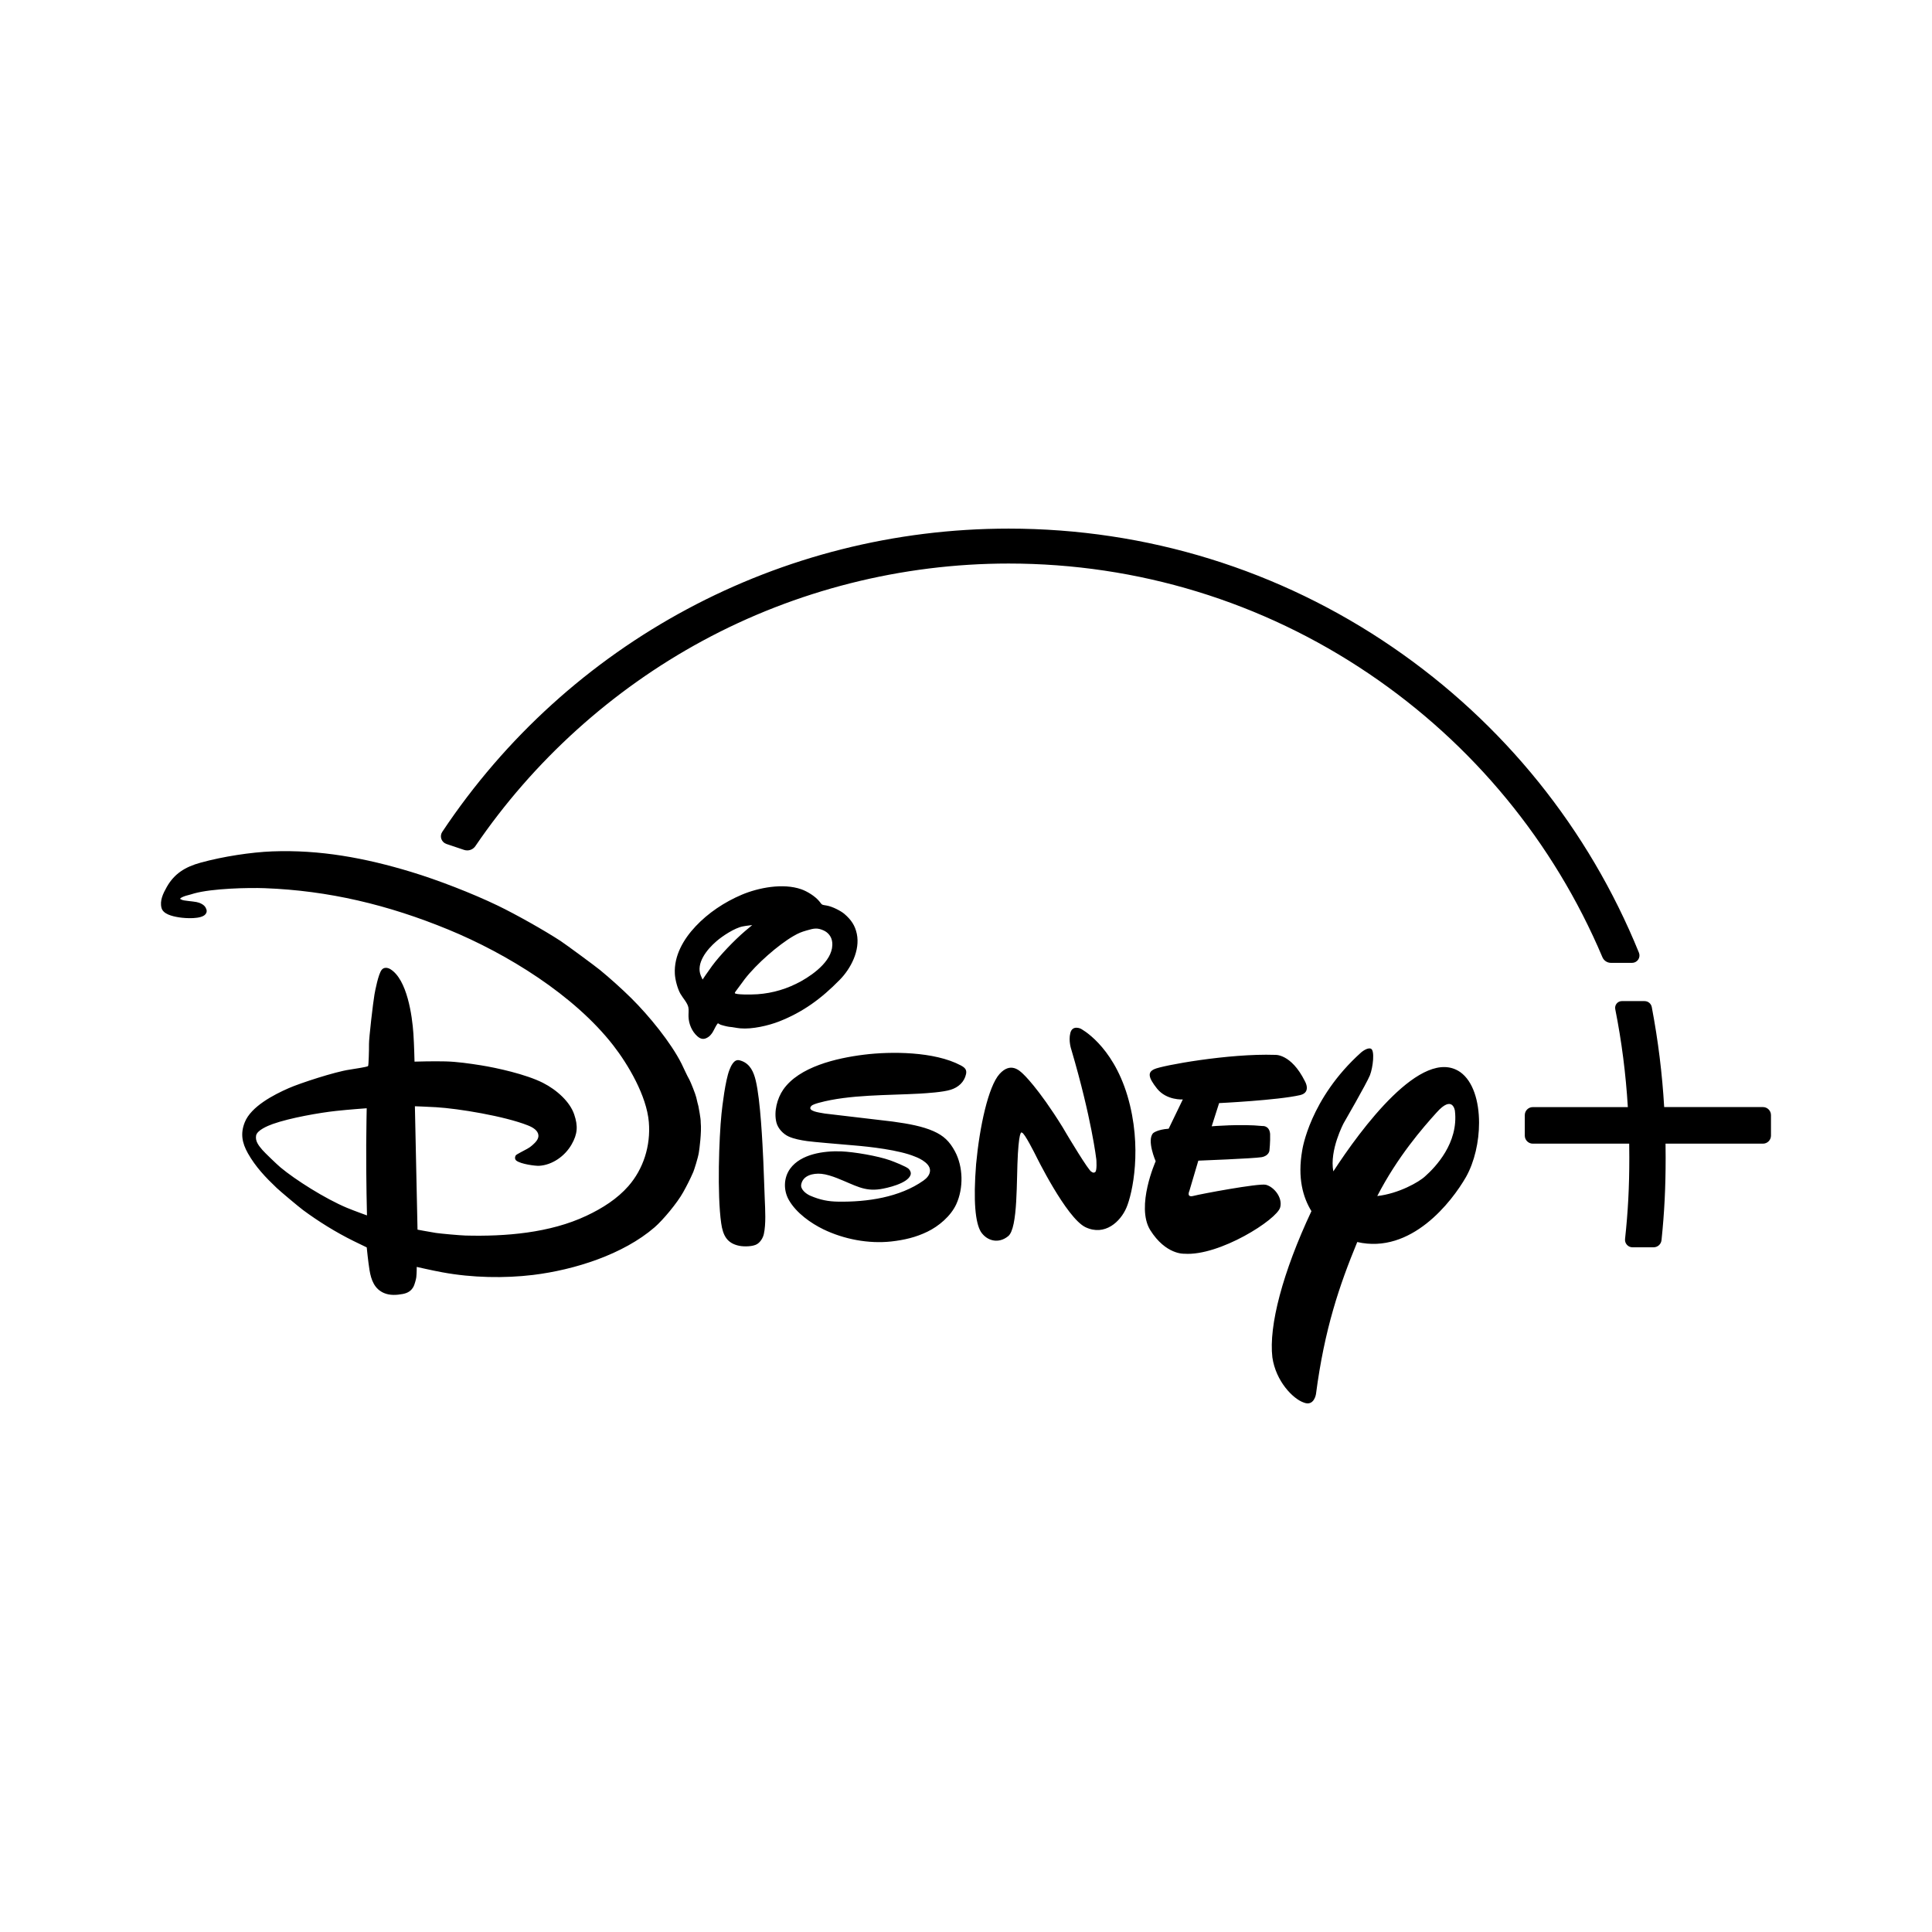
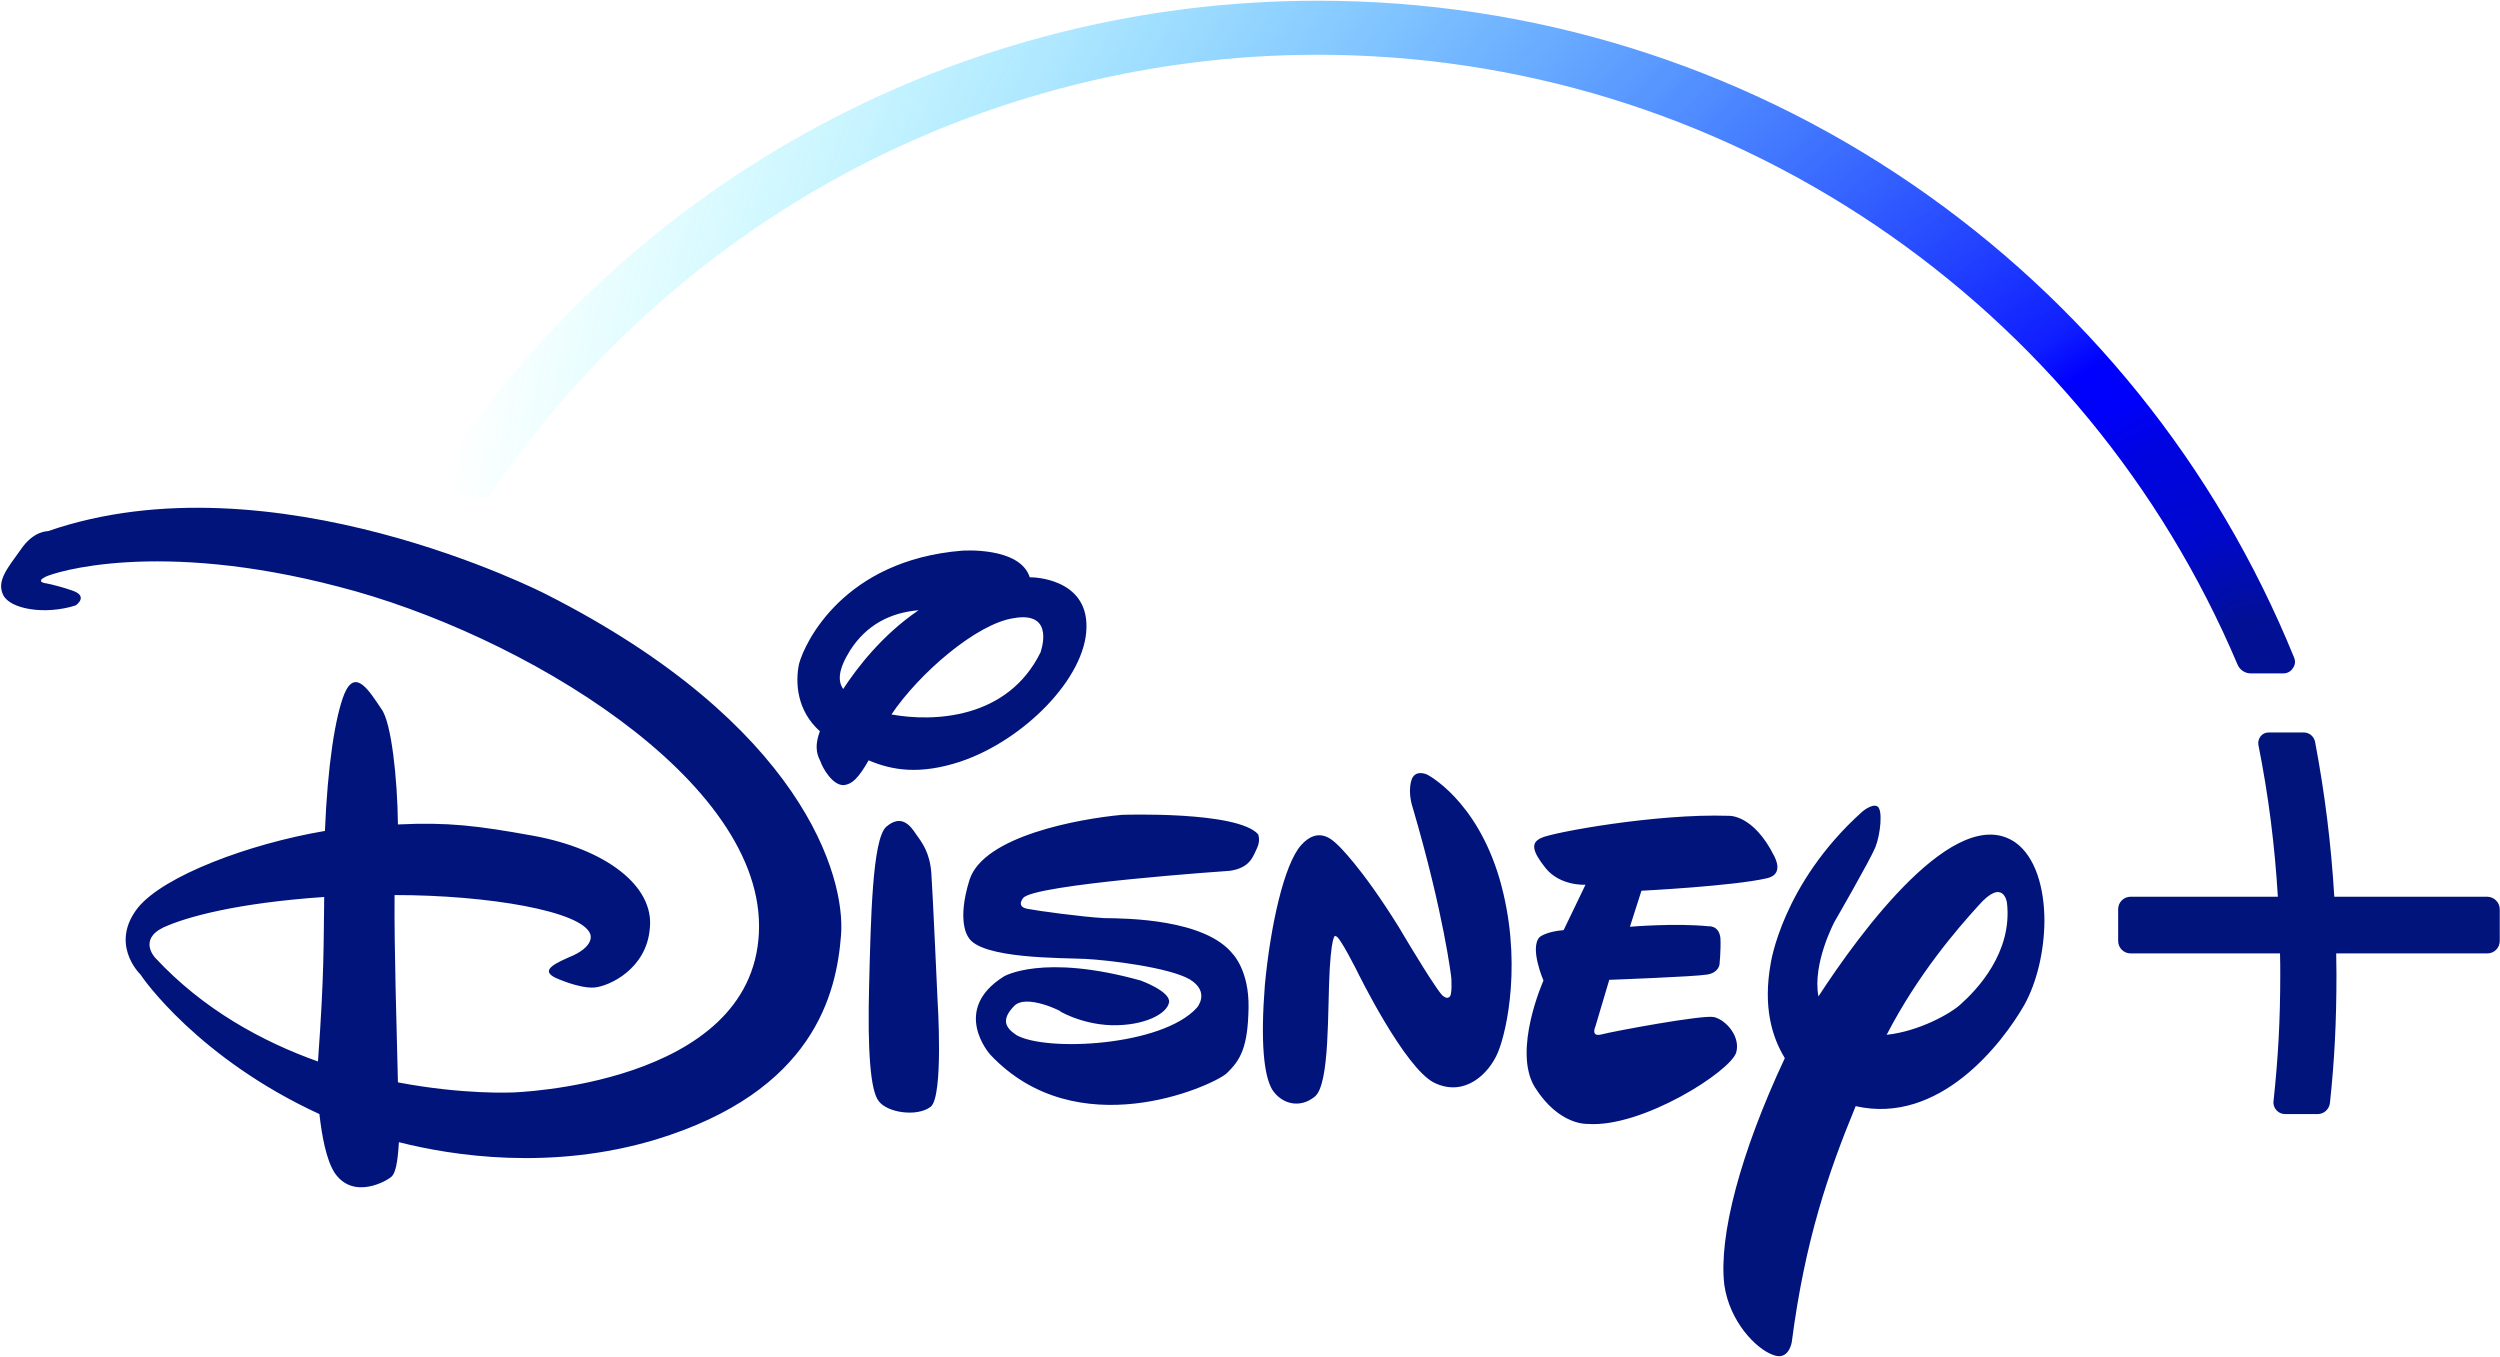
- <svg xmlns="http://www.w3.org/2000/svg" width="800px" height="800px" viewBox="0 0 24 24">
-   <g transform="matrix(.02 0 0 .02 .658 6.921)">
-     <linearGradient id="a" x1="930.503" x2="189.496" y1="184.483" y2="84.295" gradientUnits="userSpaceOnUse">
-       <stop offset="0" style="stop-color:#101c50" />
-       <stop offset=".236" style="stop-color:#0d267a" />
-       <stop offset=".497" style="stop-color:#085aa4" />
-       <stop offset=".655" style="stop-color:#058bbf" />
-       <stop offset="1" style="stop-color:#b1ffff" />
-     </linearGradient>
-     <path fill="#101c50" d="M453.988 377.341c.553.076.673.098 1.212.168 9.006 1.224 17.856 2.847 24.63 5.875 6.278 2.772 9.958 6.28 13.318 12.533 5.109 9.482 5.442 22.766.825 32.82-3.449 7.481-11.02 13.754-17.932 17.079-7.178 3.48-14.25 5.137-22.361 6.063-14.186 1.562-29.507-1.377-42.272-7.551-7.552-3.688-16.774-10.039-21.426-18.221-3.421-5.994-3.312-13.793.85-19.49 6.634-9.08 20.843-11.079 31.545-10.7 8.159.316 22.85 2.838 30.597 5.594 2.147.776 10.066 3.861 11.448 5.276.973.984 1.604 2.414 1.167 3.736-1.77 5.414-14.926 8.268-18.725 8.841-10.17 1.558-15.447-2.291-27.009-6.856-2.87-1.124-6.695-2.371-9.617-2.641-5.249-.5-11.589.97-12.591 6.7-.498 2.953 2.965 5.715 5.606 6.876 6.202 2.664 11.244 3.622 17.348 3.704 18.032.297 38.297-2.672 53.046-13.122 2.019-1.441 4.002-3.55 4.023-6.209.064-5.369-9.349-8.652-9.349-8.652-9.935-4.142-28.292-6.158-37.749-6.937-9.924-.859-25.539-2.144-29.288-2.696-3.86-.551-8.053-1.33-11.396-2.828-3.358-1.517-6.643-4.912-7.618-8.668-1.729-6.771.477-15.079 4.237-20.488 9.855-14.168 32.94-19.549 50.186-21.686 16.692-2.077 43.677-2.056 60.072 6.656 2.531 1.357 3.824 2.619 3.295 5.325-1.068 5.08-4.886 8.354-9.514 9.789-4.855 1.545-14.898 2.147-19.309 2.425-19.766 1.108-43.652.527-62.479 5.661-1.475.421-4.023 1.108-4.851 2.033-2.947 3.199 5.47 4.113 7.273 4.479.536.128.64.146 1.199.207l41.609 4.905m-117.589-88.137s3.215-4.822 5.909-8.48c4.905-6.662 13.782-15.901 20.467-21.621 2.045-1.747 4.456-3.726 4.456-3.726s-3.771.39-5.908.827c-5.072.987-12.509 5.93-16.225 9.124-6.132 5.249-12.875 13.782-9.824 21.364.443 1.071 1.125 2.512 1.125 2.512m34.088 9.122c9.687-.668 18.761-3.457 27.209-8.143 8.285-4.636 20.471-13.676 19.207-24.303-.384-3.44-2.636-6.037-5.479-7.249-3.695-1.601-5.622-1.343-10.342.06-3.429 1.003-4.974 1.612-8.212 3.465-9.503 5.521-22.977 17.337-30.292 26.767-1.688 2.224-3.398 4.711-4.736 6.416-.844 1.051-1.5 2.016-1.418 2.273.292 1.069 10.28.971 14.063.714m-24.664 18.116c-.999 1.057-2.056 3.605-3.152 5.45-.586.987-1.671 2.258-2.389 2.768-2.521 1.854-4.657 1.94-7.091-.202-3.413-3.019-5.387-7.688-5.527-12.23-.073-1.982.267-4.175-.108-5.846-.621-2.821-3.444-5.727-4.966-8.424-1.787-3.177-3.233-8.717-3.413-12.294-.613-11.153 5.266-21.427 12.903-29.53 7.691-8.194 17.753-15.004 28.696-19.64 10.344-4.357 25.502-7.327 36.861-3.393 3.698 1.267 8.85 4.414 11.439 7.711.55.684.998 1.424 1.562 1.786.505.322 1.826.449 2.877.642 3.623.628 8.839 3.371 10.97 5.198 4.281 3.693 6.626 7.223 7.711 12.346 2.176 10.308-3.76 21.617-10.521 28.5-11.577 11.846-23.01 20.175-37.82 25.973-6.505 2.541-16.636 4.915-24.016 4.251-2.292-.19-4.646-.794-6.878-.942-1.139-.098-5.303-1.172-5.748-1.475-.552-.424-1.265-.793-1.39-.649m13.227 22.854c.451.076 1.146.278 1.744.508 5.192 1.975 7.328 6.78 8.607 12.058 2.964 12.256 4.229 39.37 4.722 49.983.362 7.966.561 15.803.895 23.677.283 6.668.815 15.533-.575 21.78-.505 2.247-2.008 4.86-4.16 6.198-2.465 1.578-8.076 1.698-11.16 1.062-7.602-1.572-10.072-6.46-11.157-13.978-2.579-17.939-1.337-53.146.185-68.002.506-4.907 2.354-20.629 4.916-27.221.875-2.223 2.738-6.7 5.983-6.065m-231.264 29.847s-11.314.801-19.101 1.665c-9.907 1.067-28.522 4.281-39.267 8.118-3.223 1.154-9.77 3.894-10.339 7.208-.598 3.435 1.534 6.121 3.905 8.9 1.371 1.614 9.131 9.079 11.307 10.893 9.121 7.615 27.616 19.359 41.238 25.062 4.68 1.936 12.422 4.708 12.422 4.708s-.575-22.044-.472-43.758c.06-11.455.307-22.796.307-22.796m207.454 8.773c.648 5.922-.874 17.119-1.138 18.596-.482 3.404-3.049 11.256-3.475 12.214-2.072 4.772-4.115 8.682-6.28 12.582-3.71 6.677-12.532 17.262-17.769 21.792-19.475 16.833-49.623 26.417-75.487 29.574-17.55 2.12-37.716 1.809-56.312-1.632-6.4-1.164-15.924-3.359-15.924-3.359s.031 3.808-.274 6.486c-.148 1.222-1.068 4.438-1.584 5.48-1.352 2.793-3.572 4.234-6.8 4.854-3.896.723-8.028.964-11.628-.575-5.911-2.487-8.033-8.017-9.063-14.395-.833-5.101-1.705-13.968-1.705-13.968s-4.422-2.094-8.109-3.934c-11.325-5.58-22.081-12.341-31.491-19.294-2.607-1.946-13.807-11.326-16.279-13.655-6.932-6.581-13.168-13.128-17.912-21.529-3.688-6.563-4.75-12.388-1.945-19.342 3.868-9.693 17.765-16.991 27.276-21.15 6.981-3.082 28.688-10.17 37.705-11.484 4.259-.609 10.865-1.792 11.271-2.056.166-.127.281-.235.401-.372.208-.293.559-9.888.491-13.398-.088-3.451 2.554-26.117 3.403-30.91.443-2.592 2.406-12.57 4.41-15.189 1.311-1.77 3.629-1.627 5.519-.465 10.342 6.431 13.484 28.734 14.253 40.082.46 6.914.689 17.314.689 17.314s11.864-.351 19.162-.144c7.092.165 14.909 1.284 22.27 2.457 9.424 1.511 27.793 5.518 38.328 10.859 8.675 4.398 16.795 11.808 19.426 19.65 2.444 7.189 2.078 12.164-1.645 18.652-4.186 7.326-12.104 12.771-20.132 13.226-2.389.138-11.381-1.057-14.148-3.199-1.085-.854-1.029-2.395-.246-3.44.297-.367 4.5-2.602 6.981-3.906a16.07 16.07 0 0 0 3.244-2.29c2.061-1.815 3.916-3.813 3.709-6.155-.285-3.04-3.502-4.915-6.568-6.121-14.386-5.715-43.109-10.459-56.989-11.28-5.433-.319-13.161-.592-13.161-.592l1.634 76.646s6.389 1.217 11.424 2.033c2.889.438 15.13 1.54 18.383 1.62 24.768.654 52.412-1.564 75.142-12.29 9.979-4.696 19.134-10.543 26.065-18.458 9.135-10.473 13.919-24.806 12.653-39.777-1.388-16.35-12.895-35.759-22.084-47.577-24.279-31.223-65.896-56.907-102.51-71.965-37.38-15.363-74.324-24.201-113.995-25.681-10.227-.379-32.526.137-43.798 3.255-1.61.454-3.233.996-4.728 1.332-1.181.289-3.042 1.071-3.553 1.484a5.536 5.536 0 0 0-.563.546s.695.384 1.359.665c1.194.521 6.22.833 8.821 1.309 2.327.438 4.75 1.66 5.709 3.365.911 1.621 1.025 2.899-.064 4.251-2.554 3.106-12.167 2.582-16.4 1.912-4.399-.701-9.876-2.047-10.882-5.877-1.167-4.511.976-8.933 3.291-13.021 4.651-8.179 11.313-12.433 21.069-15.097 13.857-3.813 31.354-6.479 44.439-6.979 29.616-1.119 57.646 4.06 86.341 12.772 16.423 4.966 37.924 13.299 53.665 20.878 11.295 5.446 29.091 15.461 39.088 22.006 3.153 2.081 21.604 15.638 24.47 18.021 5.979 4.888 13.799 11.914 19.462 17.533 10.956 10.857 24.583 27.499 31.203 40.708 1.593 3.163 2.827 6.275 4.882 9.941.707 1.256 3.731 8.768 4.234 10.938.498 2.147 1.228 5.303 1.331 5.428.146 1.153 1.548 7.607 1.438 10.095m372.323-16.947c-13.869 3.198-50.34 4.974-50.34 4.974l-4.599 14.406s18.226-1.556 31.485-.171c0 0 4.296-.499 4.801 4.877.171 5.014-.426 10.394-.426 10.394s-.275 3.255-4.888 4.083c-4.999.833-39.284 2.159-39.284 2.159l-5.552 18.778s-2.063 4.341 2.561 3.102c4.296-1.15 40.22-7.891 44.899-6.921 5.014 1.245 10.563 7.93 8.959 14.022-1.912 7.551-37.767 30.418-59.602 28.822 0 0-11.474.74-21.172-14.745-9.032-14.756 3.423-42.696 3.423-42.696s-5.709-13.043-1.572-17.464c0 0 2.462-2.234 9.639-2.739l8.788-18.181s-10.01.689-15.965-6.675c-5.547-6.986-6.012-10.197-1.759-12.126 4.548-2.246 46.234-9.854 74.919-8.889 0 0 9.969-.979 18.615 16.313.002.001 4.19 6.994-2.93 8.677m-107.891 69.906c-3.676 8.647-13.387 17.875-25.451 12.139-11.909-5.748-30.878-44.572-30.878-44.572s-7.201-14.477-8.586-14.104c0 0-1.556-2.827-2.51 12.993-.992 15.753.191 46.47-6.093 51.305-5.953 4.848-13.161 2.918-16.899-2.746-3.398-5.58-4.812-18.839-2.958-42.126 2.179-23.332 7.599-48.156 14.524-55.886 6.915-7.678 12.467-2.104 14.631-.082 0 0 9.25 8.384 24.504 33.003l2.692 4.554s13.862 23.259 15.31 23.205c0 0 1.133 1.069 2.143.301 1.455-.416.868-7.874.868-7.874s-2.876-25.348-15.522-68.252c0 0-1.912-5.35-.619-10.363 1.284-5.066 6.362-2.688 6.362-2.688s19.6 9.855 29.114 41.766c9.451 31.921 3.1 60.715-.632 69.427m210.945-19.112c-8.922 15.567-34.11 48.163-67.584 40.467-11.054 26.806-20.34 53.923-25.65 94.499 0 0-1.167 7.885-7.72 5.146-6.494-2.273-17.191-13.07-19.355-28.007-2.328-19.621 6.407-52.79 24.26-90.823-5.207-8.465-8.757-20.559-5.718-37.78 0 0 4.484-31.979 36.601-60.802 0 0 3.85-3.325 6.082-2.301 2.459 1.031 1.32 11.437-.631 16.497-2.027 5.031-16.325 29.784-16.325 29.784s-8.919 16.723-6.409 29.913c16.844-25.897 55.134-78.119 78.867-61.651 7.972 5.704 11.647 18.111 11.647 31.48.005 11.743-2.827 24.224-8.065 33.578m-6.926-41.014s-1.321-10.296-11.387 1.047c-8.658 9.572-24.274 27.506-36.845 51.865 13.19-1.481 25.912-8.637 29.759-12.282 6.254-5.549 20.823-20.604 18.473-40.63m191.327-2.344H933.67c-1.223-20.851-3.74-41.162-7.697-62.08a4.57 4.57 0 0 0-4.483-3.735h-14.143a4.14 4.14 0 0 0-3.194 1.518 4.177 4.177 0 0 0-.878 3.451c4.019 20.242 6.564 40.165 7.82 60.866h-59.021c-2.75 0-4.984 2.227-4.984 4.966v12.756a4.994 4.994 0 0 0 4.984 4.988h59.866c.038 3.148.069 5.967.069 8.612 0 18.384-.793 33.528-2.646 50.618a4.571 4.571 0 0 0 1.181 3.605 4.581 4.581 0 0 0 3.417 1.534h13.117a4.953 4.953 0 0 0 4.938-4.475c1.792-17.206 2.56-32.538 2.56-51.283 0-2.635-.028-5.464-.067-8.612h60.51c2.743 0 4.982-2.243 4.982-4.988V373.39a4.992 4.992 0 0 0-4.983-4.985" style="fill:#000000;fill-opacity:1" transform="translate(67.084 -26.834)" />
-     <path fill="url(#a)" d="M174.713 197.472a4.938 4.938 0 0 0-.58 4.366 5.055 5.055 0 0 0 3.118 3.129l10.997 3.701a6.61 6.61 0 0 0 1.974.317 6.114 6.114 0 0 0 5.084-2.703c36.022-52.919 84.774-96.98 140.994-127.42 58.04-31.43 123.799-48.055 190.188-48.055 80.188 0 157.558 23.654 223.751 68.4 64.587 43.646 114.747 104.54 145.059 176.101a5.763 5.763 0 0 0 5.315 3.523h13.134a4.592 4.592 0 0 0 3.792-2.027 4.566 4.566 0 0 0 .45-4.284c-31.256-76.943-84.11-142.534-152.869-189.657C694.732 34.62 612.214 9.115 526.488 9.115c-141.721 0-273.23 70.416-351.775 188.357" style="fill:#000000;fill-opacity:1" transform="translate(67.084 -26.834)" />
+ <svg xmlns="http://www.w3.org/2000/svg" width="1041px" height="565px" viewBox="0 0 1041 565" version="1.1">
+   <g id="Layer_1">
+     <g id="group">
+       <g id="group-1">
+         <g id="group-2">
+           <path id="Path" d="M735.8 365.7 C721.4 369 683.5 370.9 683.5 370.9 L678.7 385.9 C678.7 385.9 697.6 384.3 711.4 385.7 711.4 385.7 715.9 385.2 716.4 390.8 716.6 396 716 401.6 716 401.6 716 401.6 715.7 405 710.9 405.8 705.7 406.7 670.1 408 670.1 408 L664.3 427.5 C664.3 427.5 662.2 432 667 430.7 671.5 429.5 708.8 422.5 713.7 423.5 718.9 424.8 724.7 431.7 723 438.1 721 445.9 683.8 469.7 661.1 468 661.1 468 649.2 468.8 639.1 452.7 629.7 437.4 642.7 408.3 642.7 408.3 642.7 408.3 636.8 394.7 641.1 390.2 641.1 390.2 643.7 387.9 651.1 387.3 L660.2 368.4 C660.2 368.4 649.8 369.1 643.6 361.5 637.8 354.2 637.4 350.9 641.8 348.9 646.5 346.6 689.8 338.7 719.6 339.7 719.6 339.7 730 338.7 738.9 356.7 738.8 356.7 743.2 364 735.8 365.7 Z M623.7 438.3 C619.9 447.3 609.8 456.9 597.3 450.9 584.9 444.9 565.2 404.6 565.2 404.6 565.2 404.6 557.7 389.6 556.3 389.9 556.3 389.9 554.7 387 553.7 403.4 552.7 419.8 553.9 451.7 547.4 456.7 541.2 461.7 533.7 459.7 529.8 453.8 526.3 448 524.8 434.2 526.7 410 529 385.8 534.6 360 541.8 351.9 549 343.9 554.8 349.7 557 351.8 557 351.8 566.6 360.5 582.5 386.1 L585.3 390.8 C585.3 390.8 599.7 415 601.2 414.9 601.2 414.9 602.4 416 603.4 415.2 604.9 414.8 604.3 407 604.3 407 604.3 407 601.3 380.7 588.2 336.1 588.2 336.1 586.2 330.5 587.6 325.3 588.9 320 594.2 322.5 594.2 322.5 594.2 322.5 614.6 332.7 624.4 365.9 634.1 399.4 627.5 429.3 623.7 438.3 Z M523.5 353 C521.8 356.4 520.8 361.3 512.2 362.6 512.2 362.6 429.9 368.2 426 374 426 374 423.1 377.4 427.6 378.4 432.1 379.3 450.7 381.8 459.7 382.3 469.3 382.4 501.7 382.7 513.3 397.2 513.3 397.2 520.2 404.1 519.9 419.7 519.6 435.7 516.8 441.3 510.6 447.1 504.1 452.5 448.3 477.5 412.3 439.1 412.3 439.1 395.7 420.6 418 406.6 418 406.6 434.1 396.9 475 408.3 475 408.3 487.4 412.8 486.8 417.3 486.1 422.1 476.6 427.2 462.8 426.9 449.4 426.5 439.6 420.1 441.5 421.1 443.3 421.8 427.1 413.3 422.1 419.1 417.1 424.4 418.3 427.7 423.2 431 435.7 438.1 484 435.6 498.4 419.6 498.4 419.6 504.1 413.1 495.4 407.8 486.7 402.8 461.8 399.8 452.1 399.3 442.8 398.8 408.2 399.4 403.2 390.2 403.2 390.2 398.2 384 403.7 366.4 409.5 348 449.8 340.9 467.2 339.3 467.2 339.3 515.1 337.6 523.9 347.4 523.8 347.4 525 349.7 523.5 353 Z M387.5 460.9 C381.7 465.2 369.4 463.3 365.9 458.5 362.4 454.2 361.2 437.1 361.9 410.3 362.6 383.2 363.2 349.6 369 344.3 375.2 338.9 379 343.6 381.4 347.3 384 350.9 387.1 354.9 387.8 363.4 388.4 371.9 390.4 416.5 390.4 416.5 390.4 416.5 393 456.7 387.5 460.9 Z M400 317.1 C383.1 322.7 371.5 320.8 361.7 316.6 357.4 324.1 354.9 326.4 351.6 326.9 346.8 327.4 342.5 319.7 341.7 317.2 340.9 315.3 338.6 312.1 341.4 304.5 331.8 295.9 331.1 284.3 332.7 276.5 335.1 267.5 351.3 233.3 400.6 229.3 400.6 229.3 424.7 227.5 428.8 240.4 L429.5 240.4 C429.5 240.4 452.9 240.5 452.4 261.3 452.1 282.2 426.4 308.2 400 317.1 Z M354 270.8 C349 278.8 348.8 283.6 351.1 286.9 356.8 278.2 367.2 264.5 382.5 254.1 370.7 255.1 360.8 260.2 354 270.8 Z M422.1 257.4 C406.6 259.7 382.6 280.5 371.2 297.5 388.7 300.7 419.6 299.5 433.3 271.6 433.2 271.6 439.8 254.3 422.1 257.4 Z M842.9 418.5 C833.6 434.7 807.5 468.5 772.7 460.6 761.2 488.5 751.6 516.6 746.1 558.8 746.1 558.8 744.9 567 738.1 564.1 731.4 561.7 720.2 550.5 718 535 715.6 514.6 724.7 480.1 743.2 440.6 737.8 431.8 734.1 419.2 737.3 401.3 737.3 401.3 742 368.1 775.3 338.1 775.3 338.1 779.3 334.6 781.6 335.7 784.2 336.8 783 347.6 780.9 352.8 778.8 358 763.9 383.8 763.9 383.8 763.9 383.8 754.6 401.2 757.2 414.9 774.7 388 814.5 333.7 839.2 350.8 847.5 356.7 851.3 369.6 851.3 383.5 851.2 395.8 848.3 408.8 842.9 418.5 Z M835.7 375.9 C835.7 375.9 834.3 365.2 823.9 377 814.9 386.9 798.7 405.6 785.6 430.9 799.3 429.4 812.5 421.9 816.5 418.1 823 412.3 838.1 396.7 835.7 375.9 Z M350.2 389.5 C348.3 413.7 339 454.4 273.1 474.5 229.6 487.6 188.5 481.3 166.1 475.6 165.6 484.5 164.6 488.3 163.2 489.8 161.3 491.7 147.1 499.9 139.3 488.3 135.8 482.8 134 472.8 133 463.9 82.6 440.7 59.4 407.3 58.5 405.8 57.4 404.7 45.9 392.7 57.4 378 68.2 364.7 103.5 351.4 135.3 346 136.4 318.8 139.6 298.3 143.4 288.9 148 278 153.8 287.8 158.8 295.2 163 300.7 165.5 324.4 165.7 343.3 186.5 342.3 198.8 343.8 222 348 252.2 353.5 272.4 368.9 270.6 386.4 269.3 403.6 253.5 410.7 247.5 411.2 241.2 411.7 231.4 407.2 231.4 407.2 224.7 404 230.9 401.2 239 397.7 247.8 393.4 245.8 389 245.8 389 242.5 379.4 203.3 372.7 164.3 372.7 164.1 394.2 165.2 429.9 165.7 450.7 193 455.9 213.4 454.9 213.4 454.9 213.4 454.9 313 452.1 316 388.5 319.1 324.8 216.7 263.7 141 244.3 65.4 224.5 22.6 238.3 18.9 240.2 14.9 242.2 18.6 242.8 18.6 242.8 18.6 242.8 22.7 243.4 29.8 245.8 37.3 248.2 31.5 252.1 31.5 252.1 18.6 256.2 4.1 253.6 1.3 247.7 -1.5 241.8 3.2 236.5 8.6 228.9 14 220.9 19.9 221.2 19.9 221.2 113.4 188.8 227.3 247.4 227.3 247.4 334 301.5 352.2 364.9 350.2 389.5 Z M68 386.2 C57.4 391.4 64.7 398.9 64.7 398.9 84.6 420.3 109.1 433.7 132.4 442 135.1 405.1 134.7 392.1 135 373.5 98.6 376 77.6 381.8 68 386.2 Z" fill="#01147c" fill-opacity="1" stroke="none" />
+         </g>
+       </g>
+       <g id="group-3">
+         <g id="group-4">
+           <g id="group-5">
+             <path id="Path-1" d="M1040.9 378.6 L1040.9 391.8 C1040.9 394.7 1038.6 397 1035.7 397 L972.8 397 C972.8 400.3 972.9 403.2 972.9 405.9 972.9 425.4 972.1 441.3 970.2 459.2 969.9 461.9 967.7 463.9 965.1 463.9 L951.5 463.9 C950.1 463.9 948.8 463.3 947.9 462.3 947 461.3 946.5 459.9 946.7 458.5 948.6 440.7 949.5 425 949.5 405.9 949.5 403.1 949.5 400.2 949.4 397 L887.2 397 C884.3 397 882 394.7 882 391.8 L882 378.6 C882 375.7 884.3 373.4 887.2 373.4 L948.5 373.4 C947.2 351.9 944.6 331.2 940.4 310.2 940.2 308.9 940.5 307.6 941.3 306.6 942.1 305.6 943.3 305 944.6 305 L959.3 305 C961.6 305 963.5 306.6 964 308.9 968.1 330.6 970.7 351.7 972 373.4 L1035.7 373.4 C1038.5 373.4 1040.9 375.8 1040.9 378.6 Z" fill="#01147c" fill-opacity="1" stroke="none" />
+           </g>
+         </g>
+       </g>
+       <g id="group-6">
+         <g id="group-7">
+           <path id="Path-2" d="M200.2 204.3 L200.1 204.3 M199.4 204.4 C199.1 204.4 198.8 204.3 198.5 204.3 198.8 204.4 199.1 204.4 199.4 204.4 L199.7 204.4 C199.6 204.4 199.5 204.4 199.4 204.4 Z M199.4 204.4 C199.1 204.4 198.8 204.3 198.5 204.3 198.8 204.4 199.1 204.4 199.4 204.4 L199.7 204.4 C199.6 204.4 199.5 204.4 199.4 204.4 Z" fill="none" stroke="none" />
+           <defs>
+             <radialGradient id="radial-gradient" gradientUnits="userSpaceOnUse" cx="942.524" cy="279.896" r="760.124" fx="942.524" fy="279.896">
+               <stop offset="0.007" stop-color="#021192" stop-opacity="1" />
+               <stop offset="0.03" stop-color="#021096" stop-opacity="1" />
+               <stop offset="0.057" stop-color="#010cb4" stop-opacity="1" />
+               <stop offset="0.084" stop-color="#0008ce" stop-opacity="1" />
+               <stop offset="0.111" stop-color="#0006d7" stop-opacity="1" />
+               <stop offset="0.138" stop-color="#0004e1" stop-opacity="1" />
+               <stop offset="0.165" stop-color="#0001fa" stop-opacity="1" />
+               <stop offset="0.191" stop-color="#0000fe" stop-opacity="1" />
+               <stop offset="0.216" stop-color="#0f1eff" stop-opacity="1" />
+               <stop offset="1" stop-color="#00ffff" stop-opacity="0" />
+             </radialGradient>
+           </defs>
+           <path id="Path-3" d="M955.3 273.9 C922.8 194 867.9 125.9 796.5 76.9 723.4 26.8 637.7 0.3 548.7 0.3 401.5 0.3 264.9 73.4 183.4 195.9 182.5 197.2 182.3 198.9 182.8 200.4 183.3 202 184.5 203.1 186 203.6 L197.4 207.5 C198.1 207.7 198.8 207.8 199.4 207.8 201.5 207.8 203.5 206.7 204.7 205 242.1 150 292.7 104.3 351.1 72.7 411.4 40.1 479.7 22.8 548.6 22.8 631.9 22.8 712.2 47.4 781 93.8 848.1 139.1 900.2 202.4 931.7 276.7 932.6 278.9 934.8 280.4 937.2 280.4 L950.8 280.4 C952.4 280.4 953.9 279.6 954.7 278.3 955.7 277 955.9 275.4 955.3 273.9 Z M199.4 204.4 C199.1 204.4 198.8 204.3 198.5 204.2 198.8 204.3 199.1 204.4 199.4 204.4 L199.6 204.4 C199.6 204.4 199.5 204.4 199.4 204.4 Z M934.4 278.6 C934.7 278.8 935 279 935.3 279.1 935 278.9 934.7 278.8 934.4 278.6 Z" fill-opacity="1" fill="url(#radial-gradient)" stroke="none" />
+         </g>
+       </g>
+     </g>
  </g>
</svg>
